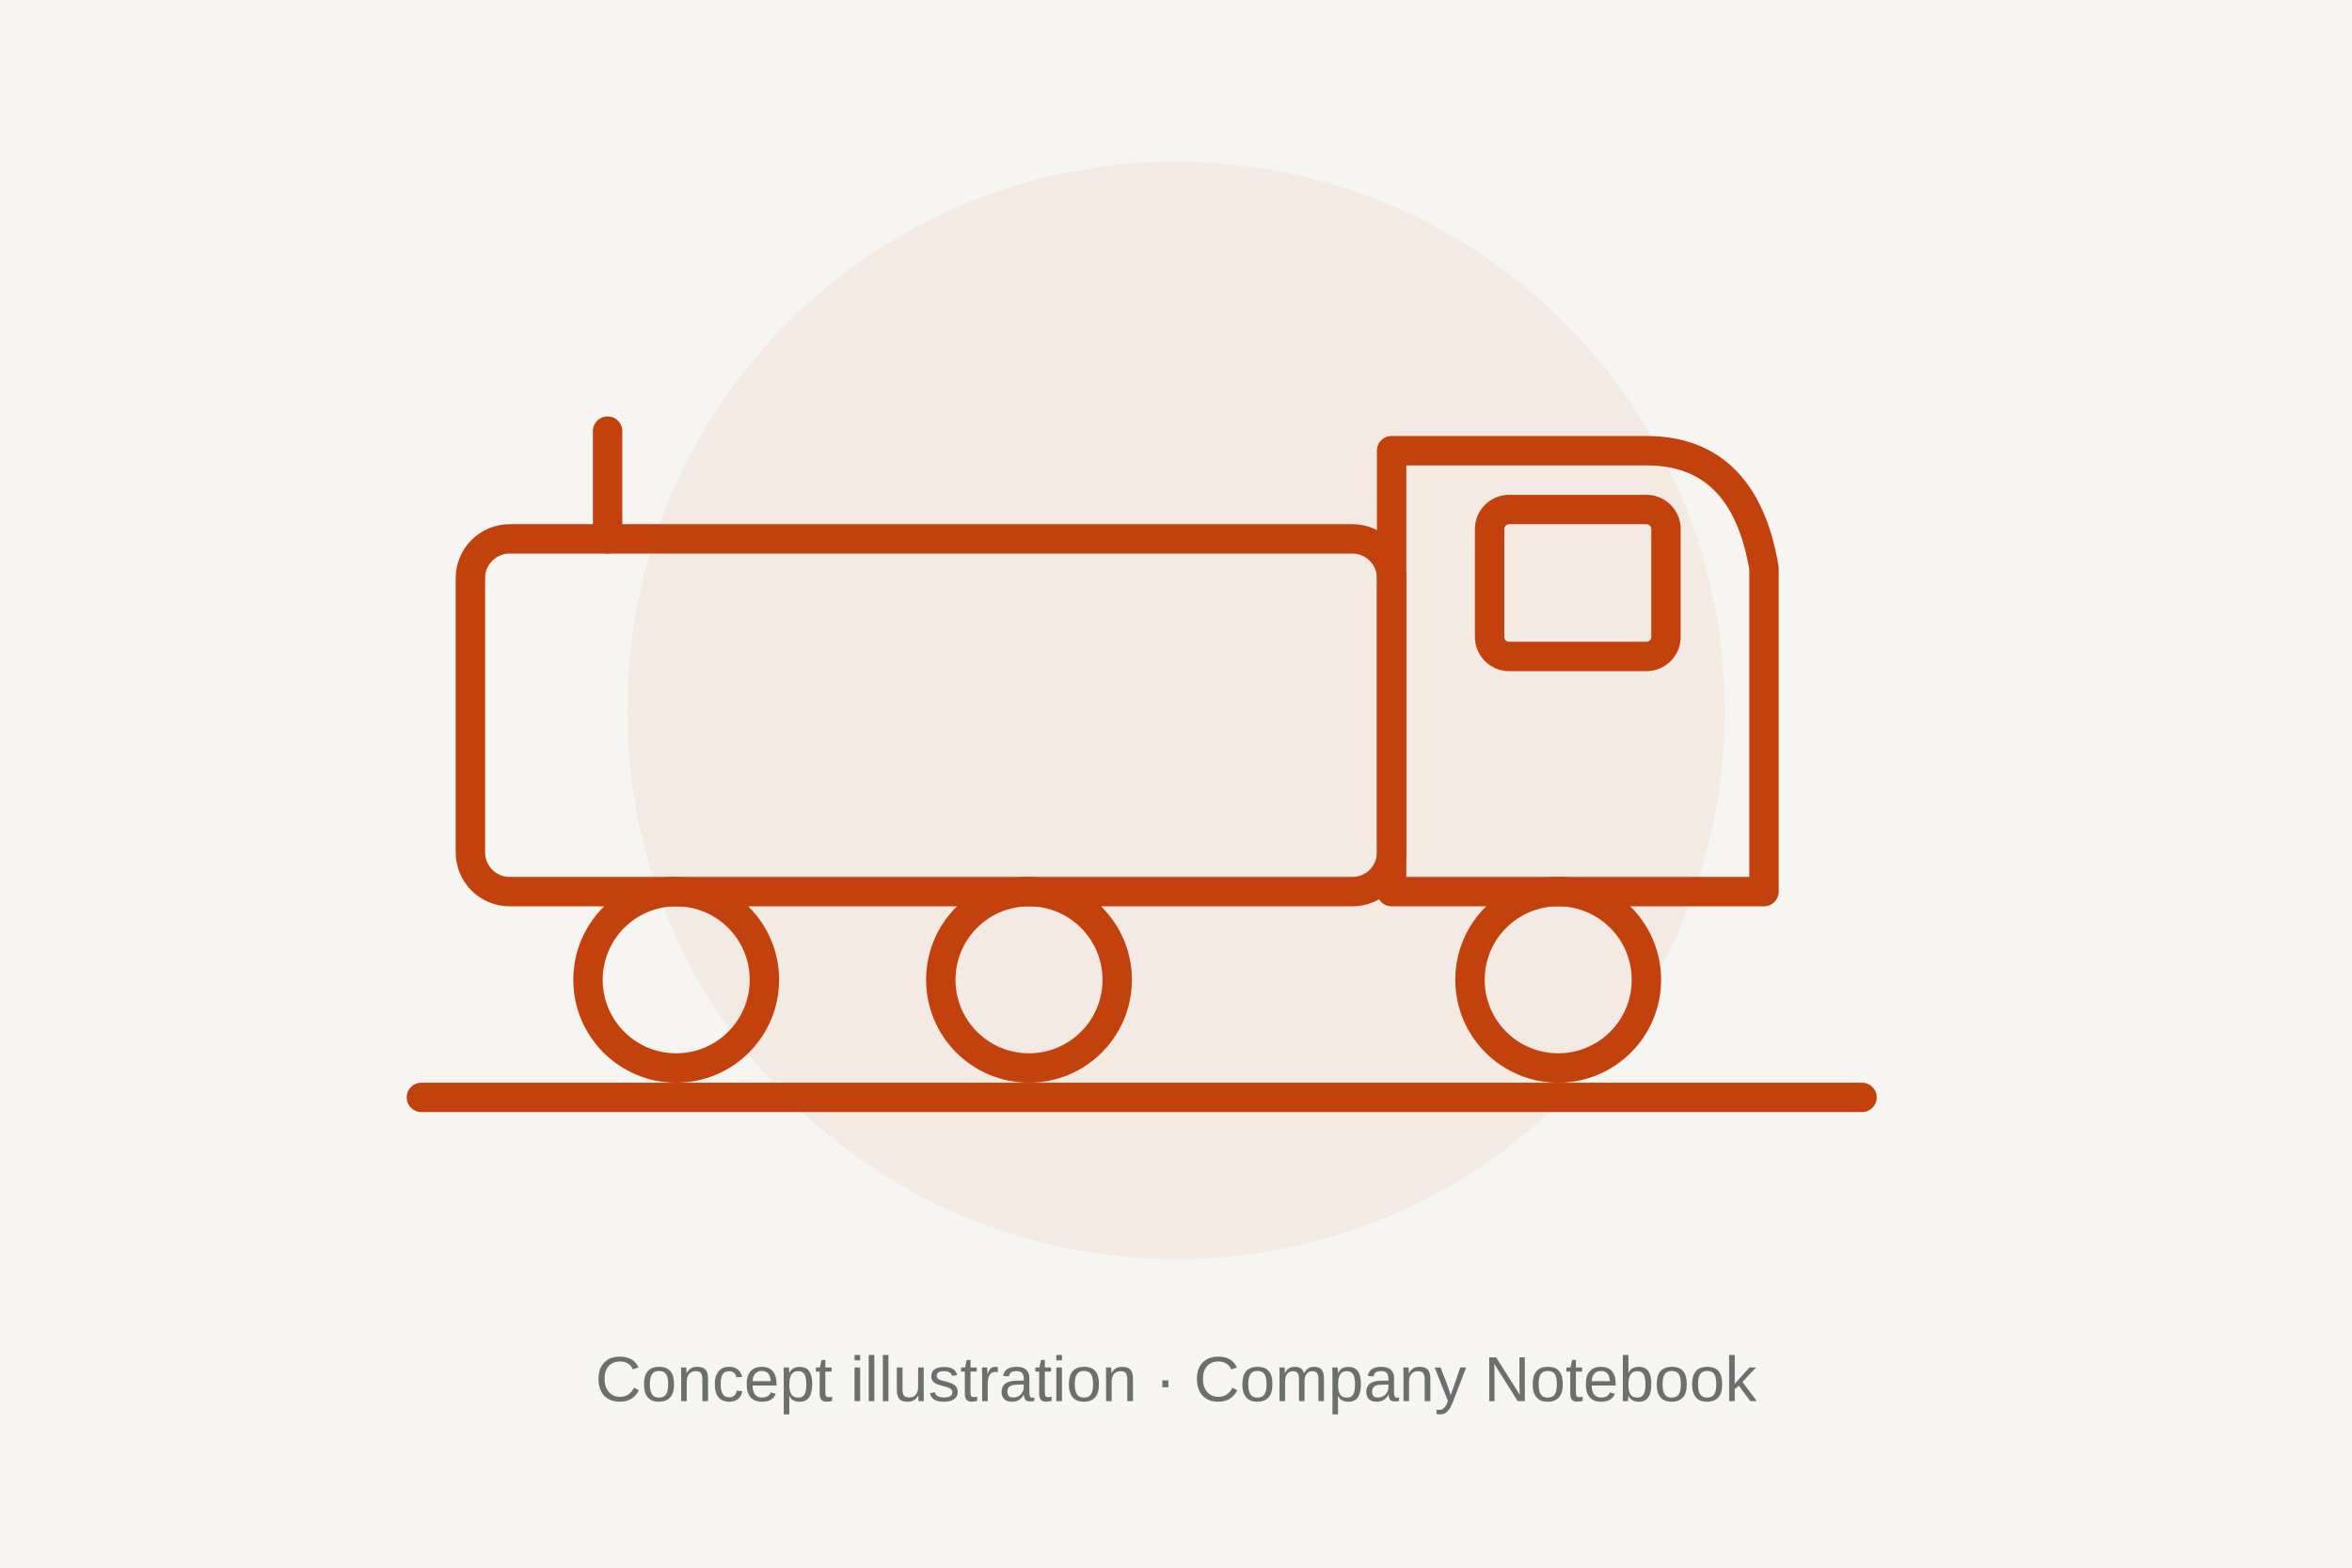
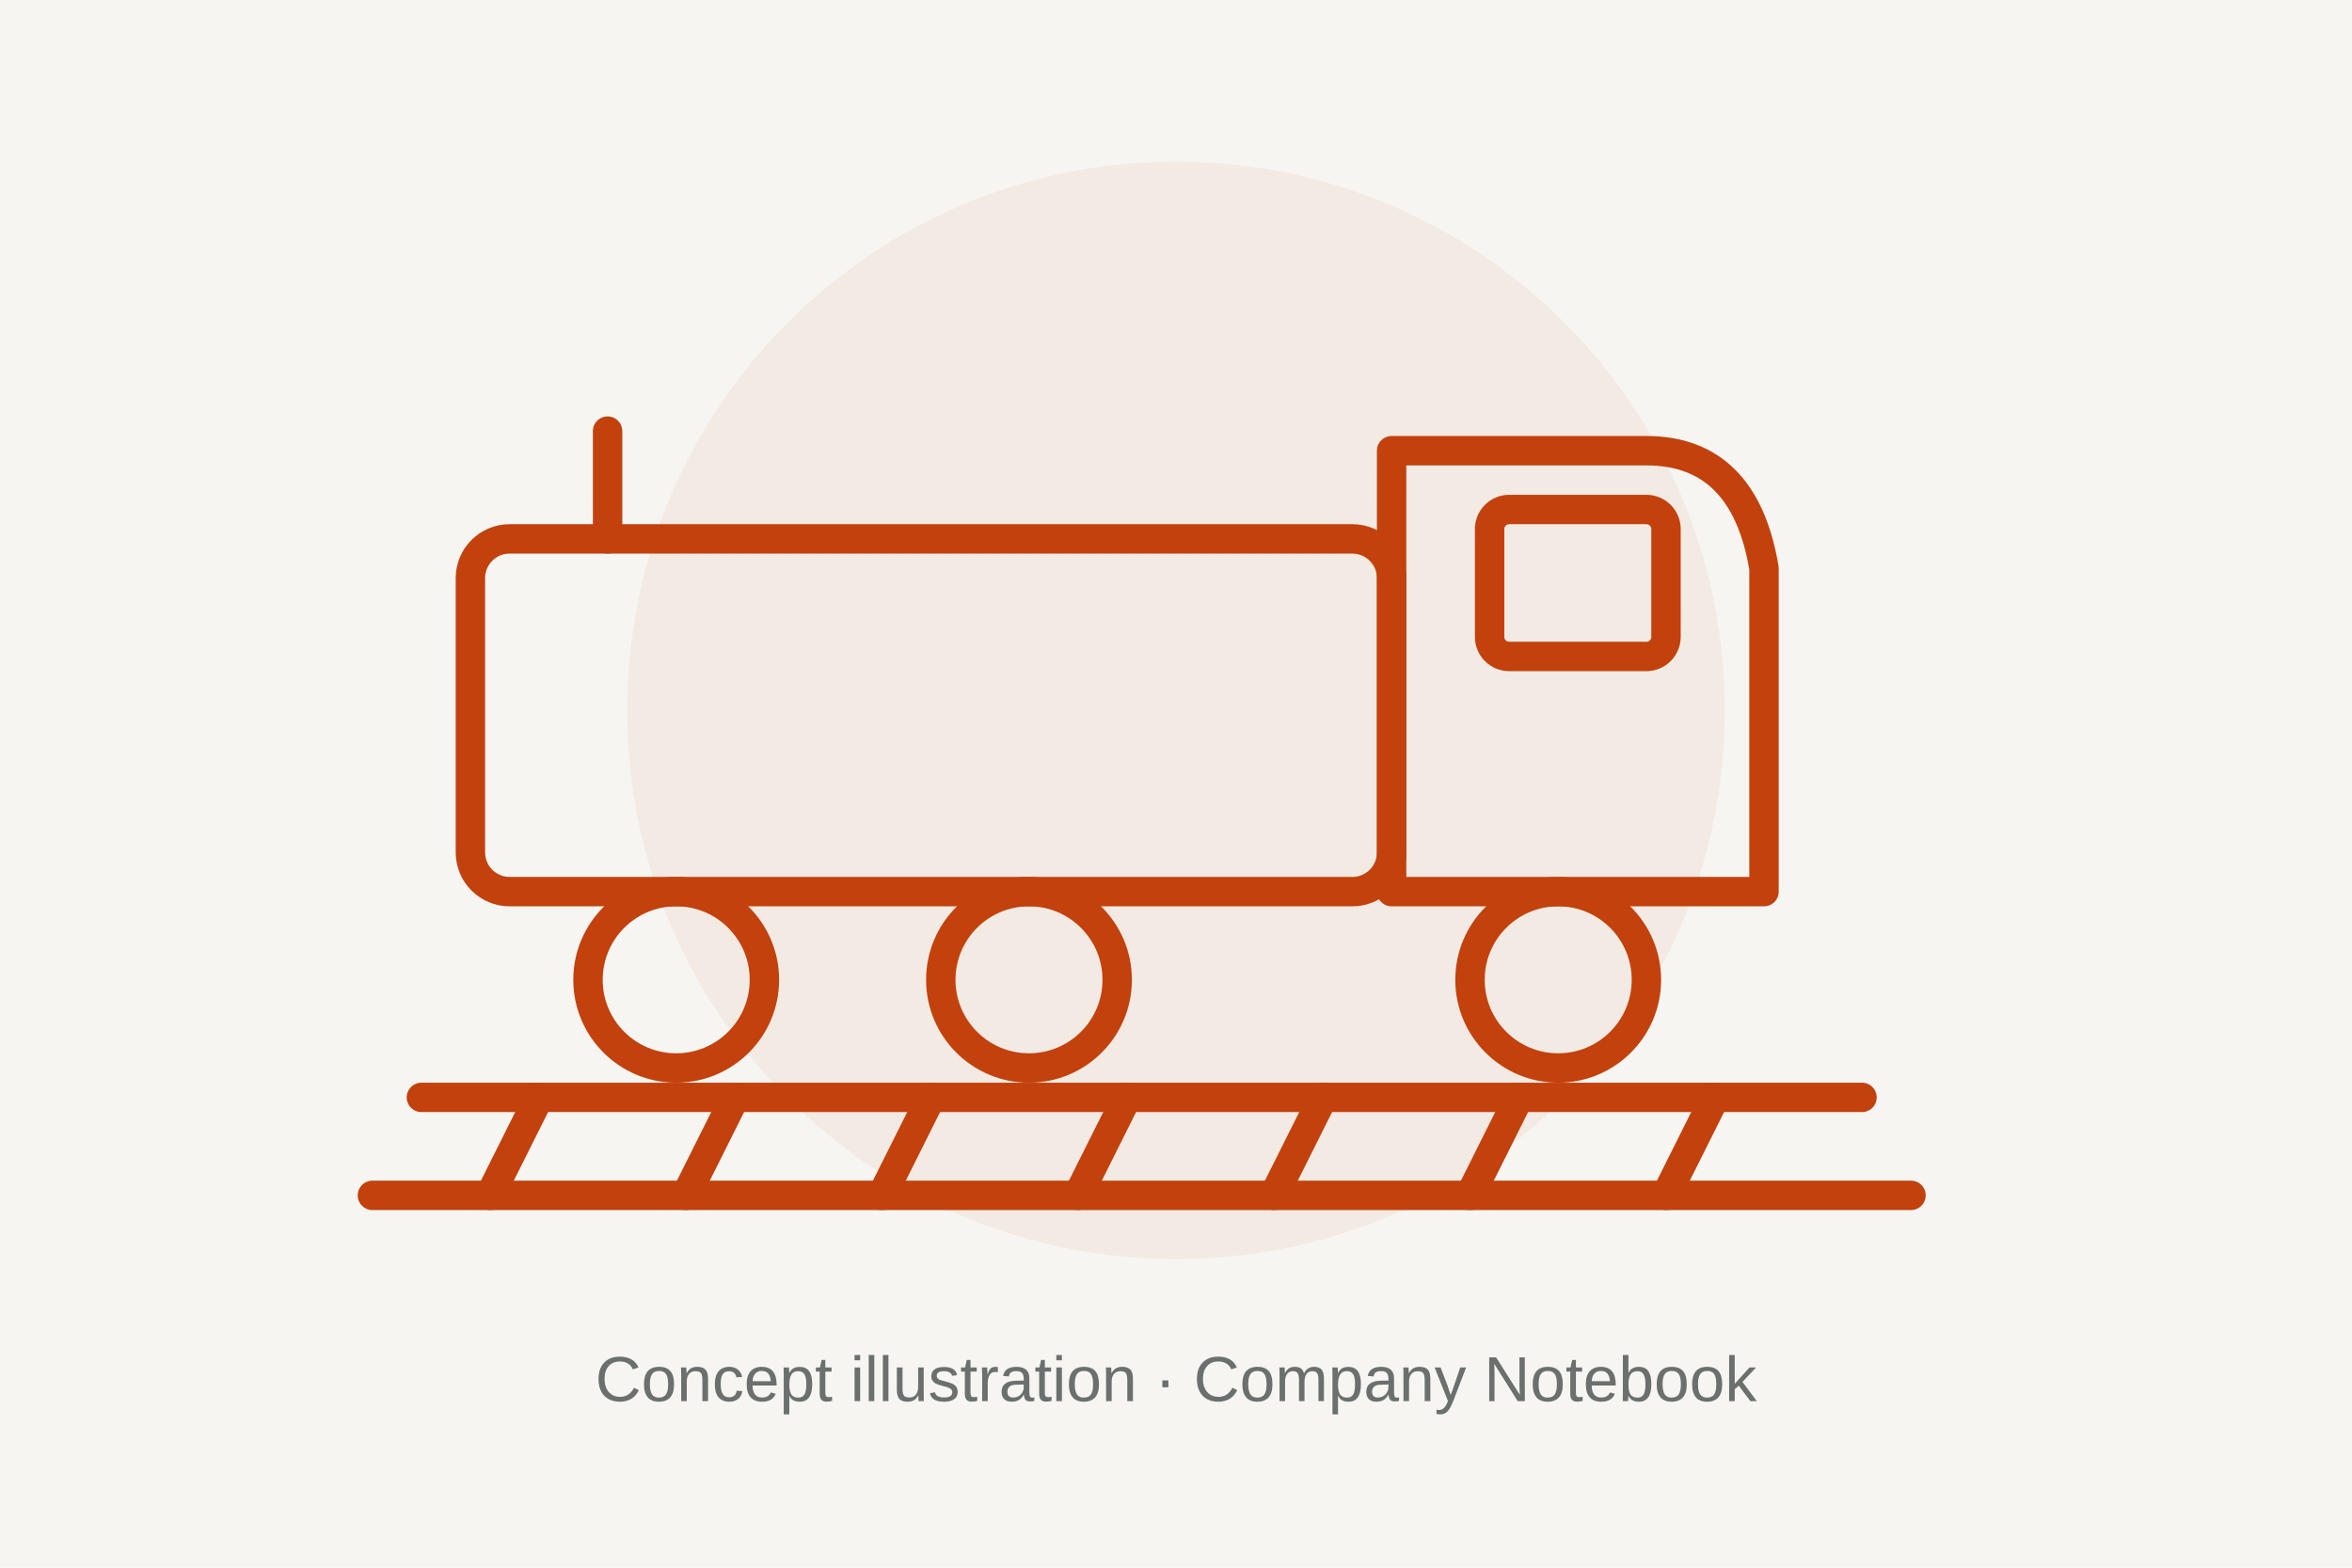
<svg xmlns="http://www.w3.org/2000/svg" viewBox="0 0 480 320">
  <rect width="480" height="320" fill="#f6f5f1" />
  <circle cx="240" cy="145" r="112" fill="#c2410c" opacity=".065" />
  <g fill="none" stroke="#c2410c" color="#c2410c" stroke-width="6" stroke-linecap="round" stroke-linejoin="round">
    <rect x="96" y="110" width="188" height="72" rx="8" />
    <path d="M284 92 H336 Q356 92 360 116 V182 H284 Z" />
    <rect x="304" y="104" width="36" height="30" rx="4" />
    <circle cx="138" cy="200" r="18" />
    <circle cx="210" cy="200" r="18" />
    <circle cx="318" cy="200" r="18" />
    <path d="M86 224 L380 224" />
+     <path d="M76 244 L390 244" />
+     <path d="M110 224 L100 244" />
+     <path d="M150 224 L140 244" />
+     <path d="M190 224 L180 244" />
+     <path d="M230 224 L220 244" />
+     <path d="M270 224 L260 244" />
+     <path d="M310 224 L300 244" />
+     <path d="M350 224 L340 244" />
    <path d="M124 110 L124 88" />
  </g>
  <text x="240" y="286" text-anchor="middle" font-family="Arial,sans-serif" font-size="13" fill="#6b706f">Concept illustration · Company Notebook</text>
</svg>
